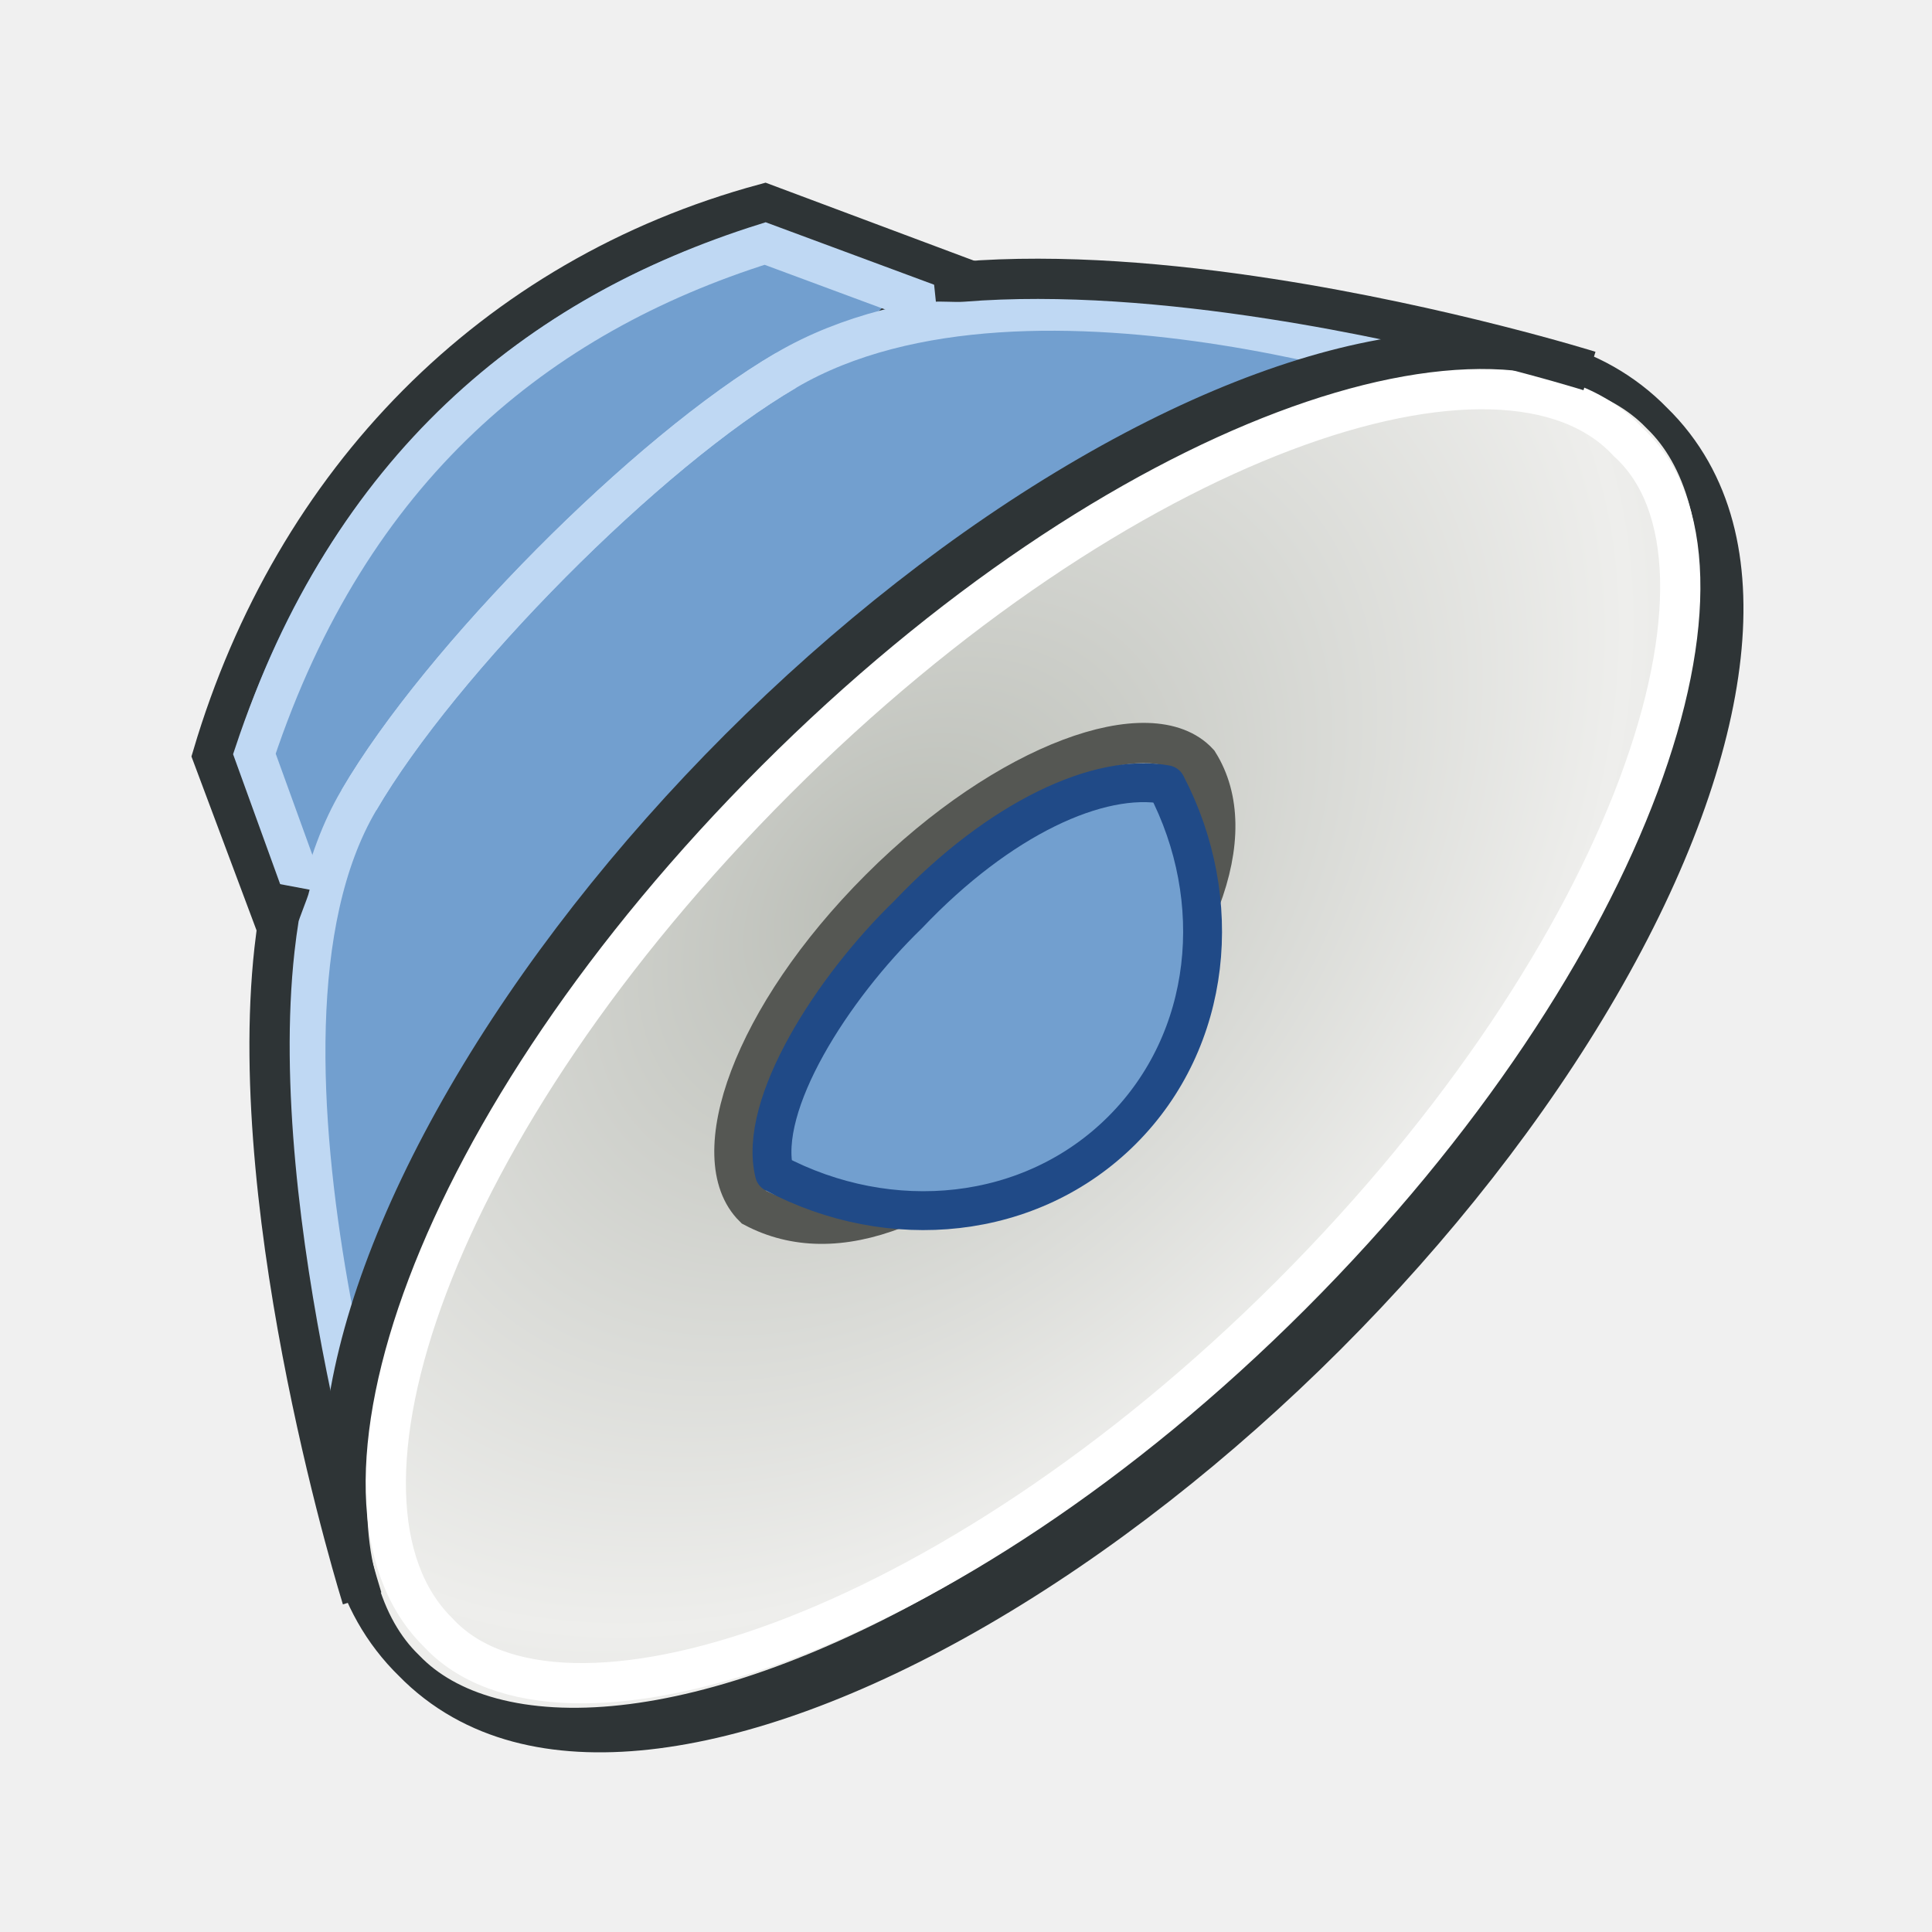
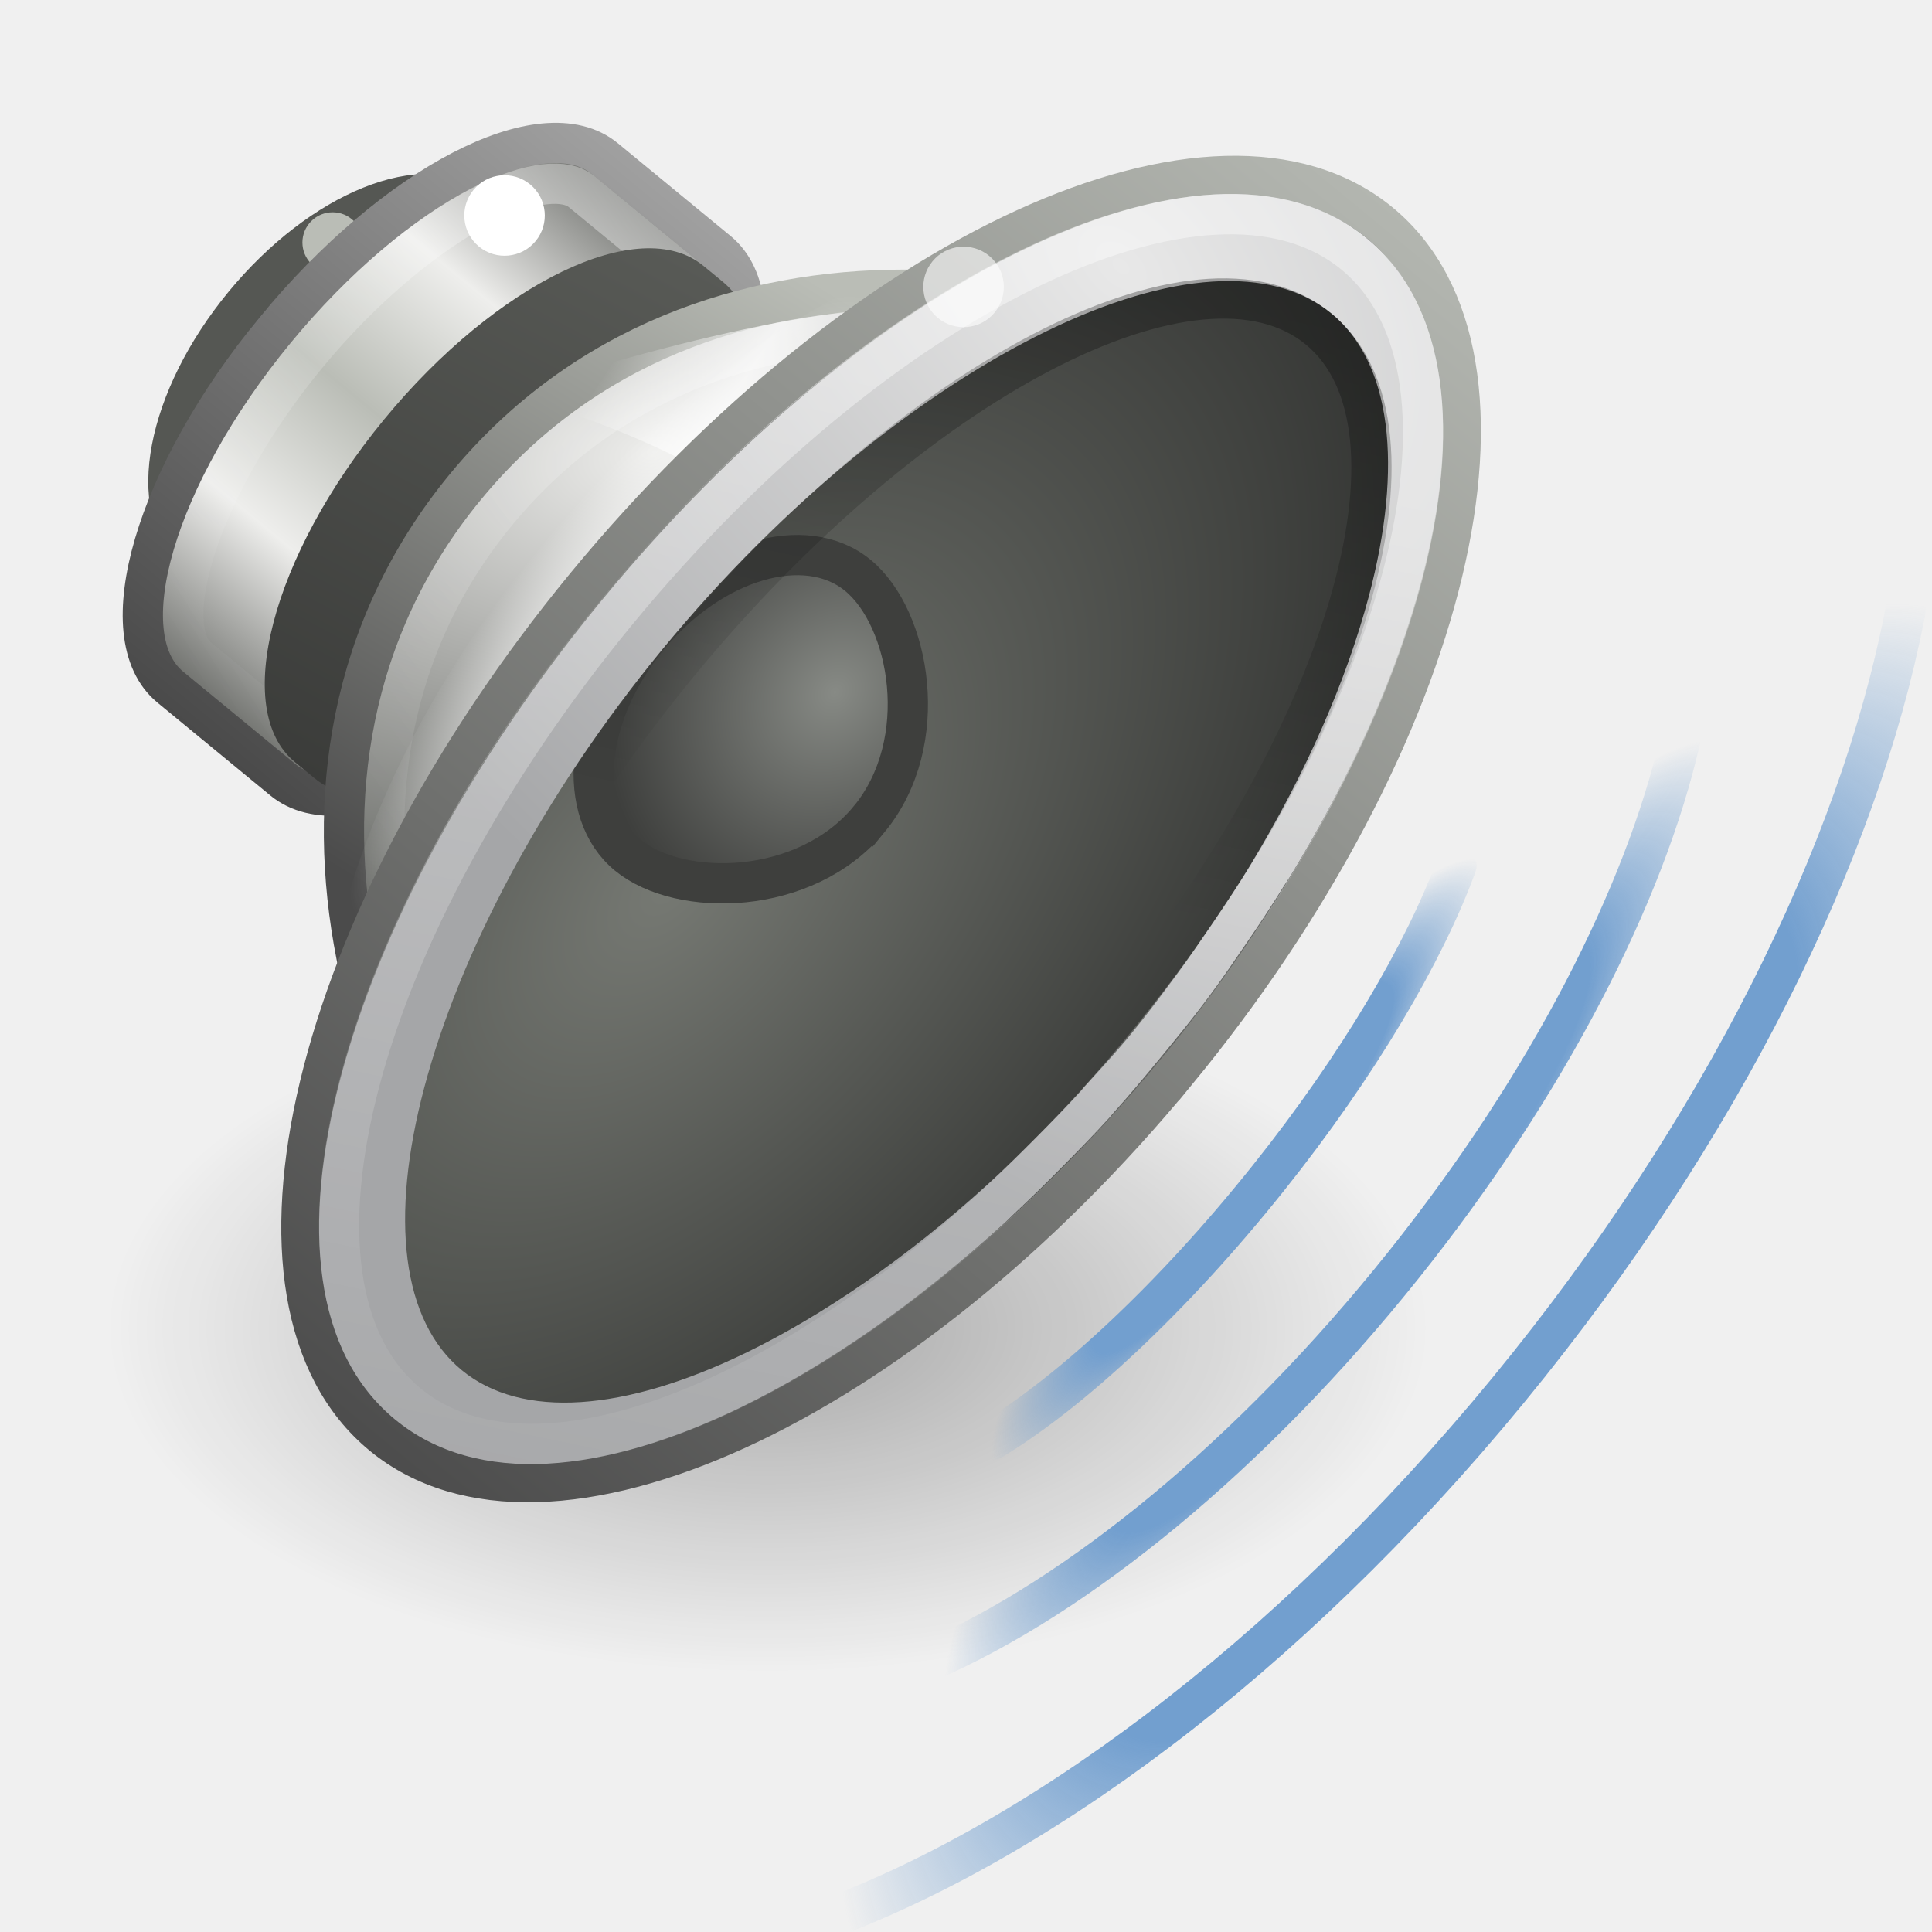
- <svg xmlns="http://www.w3.org/2000/svg" xmlns:xlink="http://www.w3.org/1999/xlink" width="48" height="48" id="svg2643" version="1.0">
-   <defs id="defs2645">
-     <linearGradient id="linearGradient3529">
-       <stop id="stop3531" offset="0" style="stop-color:#fefefe;stop-opacity:1;" />
-       <stop id="stop3533" offset="1" style="stop-color:#e8e7e6;stop-opacity:1;" />
+ <svg xmlns="http://www.w3.org/2000/svg" xmlns:xlink="http://www.w3.org/1999/xlink" version="1.0" width="48" height="48" id="svg6476" viewBox="0 0 48 48">
+   <defs id="defs6478">
+     <linearGradient id="linearGradient17123">
+       <stop id="stop17125" style="stop-color:#000000;stop-opacity:1" offset="0" />
+       <stop id="stop17127" style="stop-color:#000000;stop-opacity:0" offset="1" />
    </linearGradient>
-     <linearGradient id="linearGradient4389">
-       <stop style="stop-color:#555753;stop-opacity:1;" offset="0" id="stop4391" />
-       <stop id="stop4393" offset="1" style="stop-color:#eeeeec;stop-opacity:1;" />
+     <linearGradient id="linearGradient6700">
+       <stop id="stop6702" style="stop-color:#ffffff;stop-opacity:1" offset="0" />
+       <stop id="stop6704" style="stop-color:#ffffff;stop-opacity:0" offset="1" />
    </linearGradient>
-     <linearGradient id="linearGradient4325">
-       <stop id="stop4327" offset="0" style="stop-color:#2e3436;stop-opacity:1;" />
-       <stop style="stop-color:#eeeeec;stop-opacity:1;" offset="1" id="stop4329" />
+     <linearGradient id="linearGradient6628">
+       <stop id="stop6630" style="stop-color:#000000;stop-opacity:1" offset="0" />
+       <stop id="stop6632" style="stop-color:#000000;stop-opacity:0" offset="1" />
    </linearGradient>
-     <linearGradient id="linearGradient21608">
-       <stop style="stop-color:#888a85;stop-opacity:1" offset="0" id="stop21610" />
-       <stop style="stop-color:#2e3436;stop-opacity:1" offset="1" id="stop21612" />
+     <linearGradient id="linearGradient3844">
+       <stop id="stop3846" style="stop-color:#e8e8e8;stop-opacity:1" offset="0" />
+       <stop id="stop3848" style="stop-color:#a5a6a8;stop-opacity:1" offset="1" />
    </linearGradient>
-     <linearGradient id="linearGradient15341">
-       <stop style="stop-color:#888a85;stop-opacity:1" offset="0" id="stop15343" />
-       <stop style="stop-color:#555753;stop-opacity:1" offset="1" id="stop15345" />
+     <linearGradient id="linearGradient6589-510-471-936">
+       <stop id="stop5849" style="stop-color:#878a85;stop-opacity:1" offset="0" />
+       <stop id="stop5851" style="stop-color:#3e3f3d;stop-opacity:1" offset="1" />
    </linearGradient>
-     <linearGradient id="linearGradient6371">
-       <stop style="stop-color:#888a85;stop-opacity:1" offset="0" id="stop6373" />
-       <stop style="stop-color:#d3d7cf;stop-opacity:1;" offset="1" id="stop6375" />
+     <linearGradient id="linearGradient6643">
+       <stop id="stop6645" style="stop-color:#4c4c4c;stop-opacity:1" offset="0" />
+       <stop id="stop6647" style="stop-color:#d3d7cf;stop-opacity:1" offset="1" />
    </linearGradient>
-     <linearGradient id="linearGradient10872">
-       <stop id="stop10874" offset="0" style="stop-color:#888a85;stop-opacity:1" />
-       <stop style="stop-color:#9e9e92;stop-opacity:1;" offset="0.253" id="stop10876" />
-       <stop id="stop10878" offset="1" style="stop-color:#555753;stop-opacity:1" />
+     <linearGradient id="linearGradient4718">
+       <stop id="stop4720" style="stop-color:#767973;stop-opacity:1" offset="0" />
+       <stop id="stop4722" style="stop-color:#202120;stop-opacity:1" offset="1" />
    </linearGradient>
-     <linearGradient id="linearGradient5254">
-       <stop id="stop5256" offset="0" style="stop-color:#707469;stop-opacity:1;" />
-       <stop id="stop5258" offset="1" style="stop-color:#2e3335;stop-opacity:1;" />
+     <linearGradient id="linearGradient6573">
+       <stop id="stop6575" style="stop-color:#ffffff;stop-opacity:1" offset="0" />
+       <stop id="stop6577" style="stop-color:#ffffff;stop-opacity:0" offset="1" />
    </linearGradient>
-     <linearGradient id="linearGradient10055">
-       <stop style="stop-color:#bebebe;stop-opacity:1;" offset="0" id="stop10057" />
-       <stop id="stop10061" offset="0.375" style="stop-color:#e8e8e8;stop-opacity:1;" />
-       <stop style="stop-color:#5c5c5c;stop-opacity:1;" offset="1" id="stop10059" />
+     <linearGradient id="linearGradient6379">
+       <stop id="stop6381" style="stop-color:#ffffff;stop-opacity:0" offset="0" />
+       <stop id="stop21606" style="stop-color:#ffffff;stop-opacity:1" offset="0.5" />
+       <stop id="stop6383" style="stop-color:#ffffff;stop-opacity:0" offset="1" />
    </linearGradient>
-     <linearGradient id="linearGradient4841">
-       <stop id="stop4843" offset="0" style="stop-color:#babdb6;stop-opacity:1;" />
-       <stop style="stop-color:#fcaf3e;stop-opacity:0.941;" offset="0" id="stop4845" />
-       <stop id="stop4847" offset="1" style="stop-color:#babdb6;stop-opacity:1;" />
-       <stop style="stop-color:#eeeeec;stop-opacity:1;" offset="1" id="stop4849" />
+     <linearGradient id="linearGradient6651">
+       <stop id="stop6653" style="stop-color:#ffffff;stop-opacity:1" offset="0" />
+       <stop id="stop6655" style="stop-color:#ffffff;stop-opacity:0" offset="1" />
    </linearGradient>
-     <linearGradient id="linearGradient4809">
-       <stop style="stop-color:#babdb6;stop-opacity:1;" offset="0" id="stop4811" />
-       <stop id="stop4813" offset="0" style="stop-color:#ad7fa8;stop-opacity:1;" />
-       <stop style="stop-color:#babdb6;stop-opacity:1;" offset="1" id="stop4815" />
-       <stop id="stop4817" offset="1" style="stop-color:#eeeeec;stop-opacity:1;" />
+     <linearGradient id="linearGradient5292">
+       <stop id="stop5294" style="stop-color:#4b4b4b;stop-opacity:1" offset="0" />
+       <stop id="stop5296" style="stop-color:#babdb6;stop-opacity:1" offset="1" />
    </linearGradient>
-     <linearGradient id="linearGradient3345">
-       <stop id="stop3347" offset="0" style="stop-color:#babdb6;stop-opacity:1;" />
-       <stop style="stop-color:#729fcf;stop-opacity:1;" offset="0" id="stop3351" />
-       <stop id="stop3355" offset="1" style="stop-color:#babdb6;stop-opacity:1;" />
-       <stop style="stop-color:#eeeeec;stop-opacity:1;" offset="1" id="stop3349" />
+     <linearGradient id="linearGradient6633">
+       <stop id="stop6635" style="stop-color:#eeeeec;stop-opacity:1" offset="0" />
+       <stop id="stop6637" style="stop-color:#61635f;stop-opacity:1" offset="1" />
    </linearGradient>
-     <linearGradient id="linearGradient3223">
-       <stop style="stop-color:#eeeeec;stop-opacity:1;" offset="0" id="stop3225" />
-       <stop style="stop-color:#babdb6;stop-opacity:1;" offset="1" id="stop3227" />
+     <linearGradient id="linearGradient6546-397-668-696-989">
+       <stop id="stop4870" style="stop-color:#383937;stop-opacity:1" offset="0" />
+       <stop id="stop4872" style="stop-color:#595b57;stop-opacity:1" offset="1" />
    </linearGradient>
-     <linearGradient id="linearGradient3503">
-       <stop style="stop-color:#babdb6;stop-opacity:1;" offset="0" id="stop3239" />
-       <stop id="stop3507" offset="1" style="stop-color:#eeeeec;stop-opacity:1;" />
+     <linearGradient id="linearGradient6531">
+       <stop id="stop6533" style="stop-color:#ffffff;stop-opacity:1" offset="0" />
+       <stop id="stop6535" style="stop-color:#ffffff;stop-opacity:0" offset="1" />
    </linearGradient>
-     <radialGradient xlink:href="#linearGradient3503" id="radialGradient3501" cx="22.276" cy="32.249" fx="22.276" fy="32.249" r="20.319" gradientTransform="matrix(1,0,0,0.2366258,0,24.61794)" gradientUnits="userSpaceOnUse" />
-     <radialGradient xlink:href="#linearGradient3503" id="radialGradient3500" gradientUnits="userSpaceOnUse" gradientTransform="matrix(1,0,0,0.2366258,0,24.61794)" cx="22.276" cy="32.249" fx="22.276" fy="32.249" r="20.319" />
-     <radialGradient xlink:href="#linearGradient3503" id="radialGradient3232" gradientUnits="userSpaceOnUse" gradientTransform="matrix(-1.053831,-6.3027391e-8,1.2877417e-8,-0.7232676,47.47493,42.42039)" cx="22.276" cy="21.52" fx="22.276" fy="21.52" r="20.319" spreadMethod="reflect" />
-     <radialGradient xlink:href="#linearGradient3503" id="radialGradient5689" gradientUnits="userSpaceOnUse" gradientTransform="matrix(-1.046908,0,0,0.4796469,270.3786,38.42767)" cx="22.276" cy="32.249" fx="22.276" fy="32.249" r="20.319" />
-     <radialGradient xlink:href="#linearGradient4325" id="radialGradient4359" gradientUnits="userSpaceOnUse" gradientTransform="matrix(-1.053831,-6.3027391e-8,1.2877417e-8,-0.7232676,-52.44726,-106.1479)" spreadMethod="pad" cx="22.276" cy="21.099" fx="22.276" fy="21.099" r="20.319" />
-     <radialGradient xlink:href="#linearGradient3503" id="radialGradient5015" gradientUnits="userSpaceOnUse" gradientTransform="matrix(-1.053831,-6.3027391e-8,1.2877417e-8,-0.7232676,42.72008,-107.8985)" spreadMethod="pad" cx="22.276" cy="21.52" fx="22.276" fy="21.52" r="20.319" />
-     <radialGradient xlink:href="#linearGradient3503" id="radialGradient5062" gradientUnits="userSpaceOnUse" gradientTransform="matrix(-1.053831,-6.3027391e-8,1.2877417e-8,-0.7232676,98.72007,-107.8985)" spreadMethod="pad" cx="22.276" cy="21.52" fx="22.276" fy="21.52" r="20.319" />
-     <radialGradient xlink:href="#linearGradient4325" id="radialGradient5064" gradientUnits="userSpaceOnUse" gradientTransform="matrix(-1.053831,-6.3027391e-8,1.2877417e-8,-0.7232676,98.72007,-107.8985)" spreadMethod="pad" cx="22.276" cy="21.099" fx="22.276" fy="21.099" r="20.319" />
-     <radialGradient xlink:href="#linearGradient4389" id="radialGradient5110" gradientUnits="userSpaceOnUse" gradientTransform="matrix(-1.053831,-6.3027391e-8,1.2877417e-8,-0.7232676,142.7201,-107.8985)" spreadMethod="pad" cx="22.276" cy="21.099" fx="22.276" fy="21.099" r="20.319" />
-     <radialGradient xlink:href="#linearGradient4389" id="radialGradient3863" gradientUnits="userSpaceOnUse" gradientTransform="matrix(-1.053831,-6.3027391e-8,1.2877417e-8,-0.7232676,92.72007,-107.8985)" spreadMethod="pad" cx="22.276" cy="21.099" fx="22.276" fy="21.099" r="20.319" />
-     <radialGradient xlink:href="#linearGradient4389" id="radialGradient3865" gradientUnits="userSpaceOnUse" gradientTransform="matrix(-1.053831,-6.3027391e-8,1.2877417e-8,-0.7232676,92.72007,-107.8985)" spreadMethod="pad" cx="22.276" cy="21.099" fx="22.276" fy="21.099" r="20.319" />
-     <radialGradient xlink:href="#linearGradient4389" id="radialGradient3906" gradientUnits="userSpaceOnUse" gradientTransform="matrix(-1.053831,-6.3027391e-8,1.2877417e-8,-0.7232676,92.72007,-107.8985)" spreadMethod="pad" cx="22.276" cy="21.099" fx="22.276" fy="21.099" r="20.319" />
-     <radialGradient xlink:href="#linearGradient3345" id="radialGradient5554" gradientUnits="userSpaceOnUse" gradientTransform="matrix(-1.053831,-6.3027391e-8,1.2877417e-8,-0.7232676,97.72546,40.41907)" spreadMethod="pad" cx="22.276" cy="21.52" fx="22.276" fy="21.52" r="20.319" />
-     <radialGradient xlink:href="#linearGradient3503" id="radialGradient8512" gradientUnits="userSpaceOnUse" gradientTransform="matrix(-1.053831,-6.3027391e-8,1.2877417e-8,-0.7232676,97.72545,40.29406)" spreadMethod="reflect" cx="22.276" cy="21.52" fx="22.276" fy="21.52" r="20.319" />
+     <linearGradient id="linearGradient3858">
+       <stop id="stop3860" style="stop-color:#a0a0a0;stop-opacity:1" offset="0" />
+       <stop id="stop3862" style="stop-color:#4a4a4a;stop-opacity:1" offset="1" />
+     </linearGradient>
+     <linearGradient id="linearGradient5262">
+       <stop id="stop5264" style="stop-color:#babdb6;stop-opacity:1" offset="0" />
+       <stop id="stop5266" style="stop-color:#eeeeec;stop-opacity:1" offset="0.437" />
+       <stop id="stop5268" style="stop-color:#555753;stop-opacity:1" offset="1" />
+     </linearGradient>
+     <radialGradient cx="11.402" cy="36.863" r="10.695" fx="11.402" fy="36.863" id="radialGradient2484" xlink:href="#linearGradient17123" gradientUnits="userSpaceOnUse" gradientTransform="matrix(1.536591,0,0,0.7999924,1.559399,3.50987)" />
+     <linearGradient x1="16.79" y1="21.27" x2="29.694" y2="46.259" id="linearGradient2518" xlink:href="#linearGradient6700" gradientUnits="userSpaceOnUse" gradientTransform="matrix(1.096632,-0.01771301,0.01803926,1.116835,-2.419304,-6.921553)" />
+     <linearGradient x1="23.238" y1="12.159" x2="29.893" y2="26.354" id="linearGradient2522" xlink:href="#linearGradient6628" gradientUnits="userSpaceOnUse" gradientTransform="matrix(0.903108,-0.01458715,0.01608909,0.9960965,3.021583,-3.63541)" />
+     <radialGradient cx="30.685" cy="42.261" r="8.228" fx="30.685" fy="42.261" id="radialGradient2525" xlink:href="#linearGradient3844" gradientUnits="userSpaceOnUse" gradientTransform="matrix(3.987999,0.05259819,-0.04086024,-2.529706,-99.40242,114.6096)" />
+     <radialGradient cx="20.884" cy="20.434" r="4" fx="20.884" fy="20.434" id="radialGradient2528" xlink:href="#linearGradient6589-510-471-936" gradientUnits="userSpaceOnUse" gradientTransform="matrix(1.309223,-0.02114677,0.02520207,1.56029,-5.155679,-9.456514)" />
+     <radialGradient cx="23.165" cy="30.233" r="8.189" fx="23.165" fy="30.233" id="radialGradient2531" xlink:href="#linearGradient4718" gradientUnits="userSpaceOnUse" gradientTransform="matrix(2.094629,0.06935096,-0.1209478,3.677939,-22.19035,-84.44546)" />
+     <linearGradient x1="33.431" y1="45.052" x2="33.431" y2="0.31" id="linearGradient2533" xlink:href="#linearGradient6643" gradientUnits="userSpaceOnUse" gradientTransform="matrix(1.225646,-0.01979688,0.01901434,1.177205,-5.704156,-8.555509)" />
+     <linearGradient x1="19.24" y1="4.811" x2="11.324" y2="35.458" id="linearGradient2536" xlink:href="#linearGradient6573" gradientUnits="userSpaceOnUse" gradientTransform="matrix(0.9032913,-0.01459006,0.01406615,0.8708542,6.31709,4.983276)" />
+     <linearGradient x1="20.226" y1="20.334" x2="11.438" y2="21.75" id="linearGradient2539" xlink:href="#linearGradient6379" gradientUnits="userSpaceOnUse" gradientTransform="matrix(0.6665798,-0.01076669,0.01615005,0.9998695,5.373473,-0.8409541)" />
+     <radialGradient cx="23.987" cy="27.053" r="7.75" fx="23.987" fy="27.053" id="radialGradient2542" xlink:href="#linearGradient6651" gradientUnits="userSpaceOnUse" gradientTransform="matrix(-0.3217342,0.00519671,-0.02079234,-1.287278,25.54939,58.67044)" />
+     <radialGradient cx="9.32" cy="18.817" r="12.5" fx="9.32" fy="18.817" id="radialGradient2545" xlink:href="#linearGradient6633" gradientUnits="userSpaceOnUse" gradientTransform="matrix(0.7215875,0.5105606,-0.908924,1.193324,25.79575,-6.879863)" />
+     <linearGradient x1="7.75" y1="33.047" x2="4.643" y2="12.064" id="linearGradient2547" xlink:href="#linearGradient5292" gradientUnits="userSpaceOnUse" gradientTransform="matrix(0.9113395,-0.01472014,0.01419247,0.8786732,6.165419,4.813647)" />
+     <linearGradient x1="80.693" y1="31.561" x2="77.125" y2="14" id="linearGradient2550" xlink:href="#linearGradient6546-397-668-696-989" gradientUnits="userSpaceOnUse" gradientTransform="rotate(-0.9253705,172.3641,4123.277)" />
+     <linearGradient x1="9.883" y1="14.051" x2="5.101" y2="30.001" id="linearGradient2553" xlink:href="#linearGradient6531" gradientUnits="userSpaceOnUse" gradientTransform="matrix(0.8936334,-0.01443412,0.01615005,0.9998695,4.687644,2.170515)" />
+     <linearGradient x1="102.357" y1="-41.092" x2="82.681" y2="-41.092" id="linearGradient2556" xlink:href="#linearGradient5262" gradientUnits="userSpaceOnUse" gradientTransform="matrix(0.00739407,0.4577748,-0.4322296,0.00698141,-9.20448,-22.46882)" spreadMethod="reflect" />
+     <linearGradient x1="84.426" y1="8.293" x2="102.426" y2="8.293" id="linearGradient2558" xlink:href="#linearGradient3858" gradientUnits="userSpaceOnUse" gradientTransform="rotate(89.07463,44.55834,-25.34463)" />
+     <linearGradient id="linearGradient6958">
+       <stop id="stop6960" offset="0" style="stop-color:#729fcf;stop-opacity:1;" />
+       <stop id="stop6966" offset="0.6" style="stop-color:#729fcf;stop-opacity:1;" />
+       <stop id="stop6962" offset="1" style="stop-color:#729fcf;stop-opacity:0;" />
+     </linearGradient>
+     <radialGradient cx="72.496" cy="22.844" fx="72.496" fy="22.844" gradientTransform="matrix(1.255445,1.00203,-2.812702,3.524038,8.992172,-120.483)" gradientUnits="userSpaceOnUse" id="radialGradient6968" r="4.82" xlink:href="#linearGradient6958" />
+     <radialGradient cx="70.531" cy="22.734" fx="70.531" fy="22.734" gradientTransform="matrix(0.7301038,0.5827305,-2.690952,3.371496,43.18091,-87.05856)" gradientUnits="userSpaceOnUse" id="radialGradient6976" r="3.598" xlink:href="#linearGradient6958" />
+     <radialGradient cx="60.641" cy="22.656" fx="60.641" fy="22.656" gradientTransform="matrix(0.5927704,0.4731182,-2.30583,2.888977,47.17009,-65.13107)" gradientUnits="userSpaceOnUse" id="radialGradient6984" r="2.619" xlink:href="#linearGradient6958" />
  </defs>
-   <g id="layer1">
-     <g id="g8490" transform="matrix(-0.7071068,0.7071068,0.7071068,0.7071068,57.05288,-47.85115)">
-       <path id="path8492" d="M 64.326,10.506 C 70.397,7.024 77.469,7.114 83.719,10.506 L 85.719,14.899 L 62.326,14.899 L 64.326,10.506 z" style="fill:#729fcf;fill-opacity:1;fill-rule:nonzero;stroke:#2e3436;stroke-width:1;stroke-linecap:butt;stroke-linejoin:miter;marker:none;marker-start:none;marker-mid:none;marker-end:none;stroke-miterlimit:4;stroke-dashoffset:0;stroke-opacity:1;visibility:visible;display:inline;overflow:visible;enable-background:accumulate" />
-       <path d="M 95.897,27.935 C 95.897,27.935 91.35,19.248 86.036,14.996 C 85.825,14.827 85.613,14.666 85.401,14.512 C 84.898,14.149 84.391,13.829 83.881,13.564 C 83.312,13.268 82.741,13.039 82.17,12.892 C 78.287,11.872 70.454,11.829 66.581,12.846 C 65.741,13.065 64.899,13.457 64.068,13.978 C 63.443,14.369 62.824,14.833 62.218,15.35 C 60.346,16.943 58.589,19.038 57.11,21.06 C 54.513,24.609 52.772,27.935 52.772,27.935" style="fill:none;fill-opacity:1;fill-rule:evenodd;stroke:none;stroke-width:1px;stroke-linecap:butt;stroke-linejoin:miter;stroke-opacity:1" id="path8494" />
-       <path style="fill:none;fill-opacity:1;fill-rule:nonzero;stroke:#bfd8f3;stroke-width:1;stroke-linecap:butt;stroke-linejoin:miter;marker:none;marker-start:none;marker-mid:none;marker-end:none;stroke-miterlimit:4;stroke-dashoffset:0;stroke-opacity:1;visibility:visible;display:inline;overflow:visible;enable-background:accumulate" d="M 62.827,15.979 L 65.015,11.213 C 70.276,8.47 76.235,7.846 82.954,11.207 L 84.922,15.411" id="path8496" />
-       <path d="M 95.002,28.524 C 95.002,28.524 88.694,15.595 81.931,13.856 C 78.048,12.836 70.746,12.793 66.872,13.81 C 60.028,15.595 55.033,26.274 55.033,26.274" style="fill:#729fcf;fill-opacity:1;fill-rule:evenodd;stroke:#bfd8f3;stroke-width:1px;stroke-linecap:butt;stroke-linejoin:miter;stroke-opacity:1" id="path8498" />
-       <path transform="matrix(1.046908,0,0,2.027027,51.01285,-35.40961)" d="M 43.214,32.241 A 20.938,4.955 0 1 1 1.339,32.241 A 20.938,4.955 0 1 1 43.214,32.241 z" id="path8500" style="fill:#eeeeec;fill-opacity:1;fill-rule:nonzero;stroke:#2e3436;stroke-width:0.686;stroke-linecap:butt;stroke-linejoin:miter;marker:none;marker-start:none;marker-mid:none;marker-end:none;stroke-miterlimit:4;stroke-dasharray:none;stroke-dashoffset:0;stroke-opacity:1;visibility:visible;display:inline;overflow:visible;enable-background:accumulate" />
-       <path id="path8502" d="M 95.16,29.859 C 95.349,34.267 86.35,38.925 74.251,38.925 C 62.151,38.925 53.12,34.331 53.341,29.859 C 53.152,25.293 62.151,20.825 74.251,20.825 C 86.35,20.825 95.192,25.198 95.16,29.859 z" style="fill:url(#radialGradient8512);fill-opacity:1;fill-rule:nonzero;stroke:#ffffff;stroke-width:1;stroke-linecap:butt;stroke-linejoin:miter;marker:none;marker-start:none;marker-mid:none;marker-end:none;stroke-miterlimit:4;stroke-dashoffset:0;stroke-opacity:1;visibility:visible;display:inline;overflow:visible;enable-background:accumulate" />
-       <path style="fill:none;fill-opacity:1;fill-rule:nonzero;stroke:#555753;stroke-width:1;stroke-linecap:butt;stroke-linejoin:miter;marker:none;marker-start:none;marker-mid:none;marker-end:none;stroke-miterlimit:4;stroke-dasharray:none;stroke-dashoffset:0;stroke-opacity:1;visibility:visible;display:inline;overflow:visible;enable-background:accumulate" d="M 82.142,27.944 C 81.468,30.132 78.853,31.329 74.335,31.329 C 69.816,31.329 66.986,29.952 66.527,27.944 C 66.456,26.239 69.816,24.57 74.335,24.57 C 78.853,24.57 82.154,26.204 82.142,27.944 z" id="path8504" />
-       <path style="fill:#729fcf;fill-opacity:1;fill-rule:nonzero;stroke:#204a87;stroke-width:0.966;stroke-linecap:butt;stroke-linejoin:round;marker:none;marker-start:none;marker-mid:none;marker-end:none;stroke-miterlimit:4;stroke-dashoffset:0;stroke-opacity:1;visibility:visible;display:inline;overflow:visible;enable-background:accumulate" d="M 67.477,27.765 C 68.447,30.844 71.146,33.061 74.32,33.061 C 77.515,33.061 80.227,30.816 81.182,27.707 C 80.281,26.207 76.901,25.471 74.291,25.514 C 70.987,25.428 68.435,26.373 67.477,27.765 z" id="path8506" />
-       <path id="path8508" style="fill:none;fill-opacity:1;fill-rule:evenodd;stroke:#2e3436;stroke-width:1px;stroke-linecap:butt;stroke-linejoin:miter;stroke-opacity:1" d="M 62.722,14.847 C 62.595,14.95 62.344,15.243 62.218,15.35 C 60.346,16.943 58.589,19.038 57.11,21.06 C 54.513,24.609 52.772,27.935 52.772,27.935 M 95.897,27.935 C 95.897,27.935 91.35,19.248 86.036,14.996 C 85.825,14.827 85.613,14.666 85.401,14.512 C 85.3,14.439 84.752,14.219 84.651,14.15" />
-       <path id="path8510" style="fill:none;fill-opacity:1;fill-rule:evenodd;stroke:#bfd8f3;stroke-width:1px;stroke-linecap:butt;stroke-linejoin:miter;stroke-opacity:1" d="M 81.931,13.856 C 78.048,12.836 70.746,12.793 66.872,13.81" />
-     </g>
+   <path d="m 35.514,33 c 0,4.725 -7.358,8.556 -16.434,8.556 -9.076,0 -16.434,-3.831 -16.434,-8.556 0,-4.725 7.358,-8.556 16.434,-8.556 9.076,0 16.434,3.831 16.434,8.556 z" id="path16236" style="display:inline;opacity:0.3;fill:url(#radialGradient2484);fill-opacity:1;stroke:none" />
+   <g id="g4895" transform="rotate(40.3772,28.23294,16.93225)">
+     <path style="fill:#2e3436;fill-opacity:1;stroke:#555753;stroke-width:1;stroke-linecap:round;stroke-linejoin:miter;stroke-miterlimit:4;stroke-dasharray:none;stroke-dashoffset:0;stroke-opacity:1" id="path5330" d="m 11.277,24.067 c 0.049,3.037 -1.254,5.521 -2.911,5.548 -1.657,0.027 -3.039,-2.414 -3.088,-5.451 -0.049,-3.037 1.254,-5.521 2.911,-5.548 1.657,-0.027 3.039,2.414 3.088,5.451 z" />
+     <path style="display:inline;fill:#babdb6;fill-opacity:1;stroke:none" id="path6659" d="m 6.704,21.547 c 0.007,0.414 -0.324,0.755 -0.738,0.762 -0.414,0.007 -0.755,-0.324 -0.762,-0.738 -0.007,-0.414 0.324,-0.755 0.738,-0.762 0.414,-0.007 0.755,0.324 0.762,0.738 z" />
+     <path style="display:inline;overflow:visible;visibility:visible;fill:url(#linearGradient2556);fill-opacity:1;fill-rule:nonzero;stroke:url(#linearGradient2558);stroke-width:1;stroke-linecap:butt;stroke-linejoin:miter;stroke-miterlimit:4;stroke-dasharray:none;stroke-dashoffset:0;stroke-opacity:1;marker:none;enable-background:accumulate" id="path2766" d="m 9.764,15.59 c -2.001,0.032 -3.563,3.866 -3.487,8.557 0.076,4.691 1.761,8.473 3.762,8.44 l 3.625,-0.059 c 2.001,-0.032 3.563,-3.866 3.487,-8.557 -0.076,-4.691 -1.761,-8.473 -3.762,-8.44 z" />
+     <path style="display:inline;opacity:0.4;fill:none;stroke:url(#linearGradient2553);stroke-width:1;stroke-linecap:round;stroke-linejoin:miter;stroke-miterlimit:4;stroke-dasharray:none;stroke-dashoffset:0;stroke-opacity:1" id="path5556" d="m 9.837,16.589 c -0.47,0.008 -1.123,0.564 -1.673,1.934 -0.55,1.369 -0.923,3.391 -0.887,5.609 0.036,2.218 0.474,4.226 1.068,5.577 0.594,1.351 1.264,1.886 1.734,1.878 l 3.575,-0.058 c 0.47,-0.008 1.123,-0.564 1.673,-1.934 0.55,-1.369 0.923,-3.391 0.887,-5.609 -0.036,-2.218 -0.474,-4.226 -1.068,-5.577 -0.594,-1.351 -1.264,-1.886 -1.734,-1.878 z" />
+     <path style="display:inline;fill:url(#linearGradient2550);fill-opacity:1;stroke:none" id="path6556" d="m 13.344,16.033 c -2.04,0.033 -3.639,3.636 -3.567,8.043 0.071,4.407 1.785,7.957 3.825,7.924 l 0.637,-0.01 c 2.04,-0.033 3.639,-3.636 3.567,-8.043 -0.071,-4.407 -1.785,-7.957 -3.825,-7.924 z" />
+     <path style="fill:url(#radialGradient2545);fill-opacity:1;stroke:url(#linearGradient2547);stroke-width:1;stroke-linecap:round;stroke-linejoin:miter;stroke-miterlimit:4;stroke-dasharray:none;stroke-dashoffset:0;stroke-opacity:1" id="path1871" d="m 12.401,24.049 c 0.149,9.226 9.42,14.35 15.107,14.258 3.937,-0.064 6.894,-6.608 6.765,-14.611 C 34.144,15.693 30.977,9.247 27.04,9.31 21.353,9.402 12.252,14.823 12.401,24.049 Z" />
+     <path style="display:inline;fill:url(#radialGradient2542);fill-opacity:1;stroke:none" id="path6649" d="M 35.273,23.679 C 35.425,33.067 30.959,40.751 25.299,40.843 19.639,40.934 14.928,33.398 14.776,24.01 14.624,14.623 19.09,6.939 24.75,6.847 30.41,6.756 35.122,14.292 35.273,23.679 Z" />
+     <path style="display:inline;opacity:0.734;fill:url(#linearGradient2539);fill-opacity:1;fill-rule:evenodd;stroke:none" id="path6639" d="m 19.611,12.229 c -2.56,1.436 -5.398,5.361 -7.875,9.33 2.681,-1.17 5.459,-2.049 7.971,-1.879 z" />
+     <path style="display:inline;opacity:0.4;fill:none;stroke:url(#linearGradient2536);stroke-width:1;stroke-linecap:round;stroke-linejoin:miter;stroke-miterlimit:4;stroke-dasharray:none;stroke-dashoffset:0;stroke-opacity:1" id="path6567" d="m 27.015,10.311 c -2.525,0.041 -6.054,1.346 -8.834,3.709 -2.781,2.362 -4.849,5.723 -4.779,10.013 0.069,4.29 2.245,7.582 5.1,9.853 2.855,2.271 6.424,3.462 8.949,3.421 1.429,-0.023 2.9,-1.304 4.033,-3.767 1.133,-2.463 1.852,-5.971 1.789,-9.829 -0.062,-3.857 -0.894,-7.341 -2.106,-9.766 -1.212,-2.425 -2.723,-3.658 -4.153,-3.635 z" />
+     <path style="fill:url(#radialGradient2531);fill-opacity:1;stroke:url(#linearGradient2533);stroke-width:1;stroke-linecap:round;stroke-linejoin:miter;stroke-miterlimit:4;stroke-dasharray:none;stroke-dashoffset:0;stroke-opacity:1" id="path1873" d="M 35.273,23.679 C 35.447,34.448 31.336,43.246 26.09,43.33 20.844,43.415 16.45,34.754 16.276,23.986 16.102,13.218 20.214,4.42 25.46,4.335 c 5.246,-0.085 9.64,8.576 9.814,19.344 z" />
+     <path style="fill:url(#radialGradient2528);fill-opacity:1;stroke:#3e3f3d;stroke-width:1;stroke-linecap:round;stroke-linejoin:miter;stroke-miterlimit:4;stroke-dashoffset:0;stroke-opacity:1" id="path3672" d="m 25.391,23.839 c 0.04,2.484 -2.31,4.538 -3.993,4.565 -1.683,0.027 -3.082,-1.966 -3.122,-4.45 -0.04,-2.484 1.293,-4.521 2.977,-4.549 1.683,-0.027 4.098,1.95 4.139,4.434 z" />
+     <path style="display:inline;fill:url(#radialGradient2525);fill-opacity:1;stroke:none" id="path6605" d="m 25.468,4.835 c -2.632,0.043 -4.821,2.328 -6.345,5.791 -1.524,3.463 -2.399,8.182 -2.316,13.352 0.083,5.169 1.111,9.858 2.746,13.27 1.635,3.412 3.896,5.625 6.529,5.583 2.632,-0.043 4.821,-2.328 6.345,-5.791 0.952,-2.164 1.659,-4.839 2.031,-7.784 0.012,-0.093 0.016,-0.188 0.027,-0.282 0.067,-0.568 0.117,-1.134 0.16,-1.722 0.042,-0.547 0.08,-1.094 0.098,-1.658 9.62e-4,-0.031 -0.002,-0.063 -0.002,-0.094 0.018,-0.596 0.012,-1.201 0.002,-1.813 -0.01,-0.644 -0.021,-1.279 -0.062,-1.905 -0.035,-0.556 -0.095,-1.113 -0.152,-1.654 -0.061,-0.586 -0.13,-1.15 -0.215,-1.715 -0.015,-0.095 -0.02,-0.186 -0.036,-0.281 C 33.811,15.201 33.018,12.55 31.996,10.418 30.362,7.006 28.1,4.793 25.468,4.835 Z m 0.532,1.992 c 1.922,-0.031 3.808,1.704 5.265,4.759 0.91,1.909 1.647,4.309 2.082,6.999 0.087,0.538 0.151,1.093 0.214,1.653 0.056,0.525 0.116,1.052 0.151,1.592 0.042,0.62 0.082,1.235 0.093,1.874 0.01,0.596 -0.016,1.171 -0.034,1.751 -0.001,0.041 0.003,0.084 0.002,0.125 -0.019,0.537 -0.058,1.074 -0.099,1.596 -0.045,0.562 -0.091,1.119 -0.161,1.659 -0.348,2.702 -1.007,5.124 -1.855,7.062 -1.357,3.1 -3.187,4.896 -5.109,4.927 -1.922,0.031 -3.808,-1.704 -5.265,-4.759 -1.457,-3.055 -2.463,-7.351 -2.54,-12.117 -0.077,-4.765 0.79,-9.092 2.147,-12.193 1.357,-3.1 3.187,-4.896 5.109,-4.927 z" />
+     <path style="display:inline;opacity:0.3;fill:none;stroke:url(#linearGradient2522);stroke-width:1;stroke-linecap:round;stroke-linejoin:miter;stroke-miterlimit:4;stroke-dasharray:none;stroke-dashoffset:0;stroke-opacity:1" id="path6615" d="m 33.274,23.712 c 0.147,9.112 -2.867,16.548 -6.733,16.611 -3.865,0.062 -7.118,-7.273 -7.266,-16.385 -0.147,-9.112 2.867,-16.548 6.733,-16.611 3.865,-0.062 7.118,7.273 7.266,16.385 z" />
+     <path style="display:inline;fill:#ffffff;fill-opacity:1;stroke:none" id="path6661" d="m 9.774,18.265 c 0.009,0.552 -0.432,1.007 -0.984,1.016 -0.552,0.009 -1.007,-0.432 -1.016,-0.984 -0.009,-0.552 0.432,-1.007 0.984,-1.016 0.552,-0.009 1.007,0.432 1.016,0.984 z" />
+     <path style="display:inline;opacity:0.4;fill:none;stroke:url(#linearGradient2518);stroke-width:1;stroke-linecap:round;stroke-linejoin:miter;stroke-miterlimit:4;stroke-dasharray:none;stroke-dashoffset:0;stroke-opacity:1" id="path6698" d="m 34.274,23.696 c 0.165,10.216 -3.506,18.559 -8.2,18.635 -4.694,0.076 -8.633,-8.144 -8.798,-18.36 -0.165,-10.216 3.506,-18.559 8.2,-18.635 4.694,-0.076 8.633,8.144 8.798,18.36 z" />
+     <path style="display:inline;opacity:0.6;fill:#ffffff;fill-opacity:1;stroke:none" id="path5501" d="m 19.611,12.229 c 0.009,0.552 -0.432,1.007 -0.984,1.016 -0.552,0.009 -1.007,-0.432 -1.016,-0.984 -0.009,-0.552 0.432,-1.007 0.984,-1.016 0.552,-0.009 1.007,0.432 1.016,0.984 z" />
  </g>
+   <path d="M 20.539,47.686 C 26.12,45.614 32.53,40.74 37.985,33.905 43.152,27.431 46.412,20.523 47.409,14.796" id="path25249" style="display:inline;fill:none;stroke:url(#radialGradient6968);stroke-width:1;stroke-linecap:round;stroke-linejoin:round;stroke-miterlimit:4;stroke-dasharray:none;stroke-dashoffset:1.2;stroke-opacity:1" />
+   <path d="m 23.1,41.262 c 3.659,-1.593 7.975,-5.076 11.776,-9.839 3.594,-4.503 5.987,-9.21 6.865,-13.025" id="path21632" style="display:inline;fill:none;stroke:url(#radialGradient6976);stroke-width:1;stroke-linecap:round;stroke-linejoin:round;stroke-miterlimit:4;stroke-dasharray:none;stroke-dashoffset:1.2;stroke-opacity:1" />
+   <path d="m 24.633,35.779 c 1.987,-1.203 4.503,-3.534 6.875,-6.506 2.245,-2.812 3.884,-5.61 4.676,-7.771" id="path27920" style="display:inline;fill:none;stroke:url(#radialGradient6984);stroke-width:1;stroke-linecap:round;stroke-linejoin:round;stroke-miterlimit:4;stroke-dasharray:none;stroke-dashoffset:1.2;stroke-opacity:1" />
</svg>
